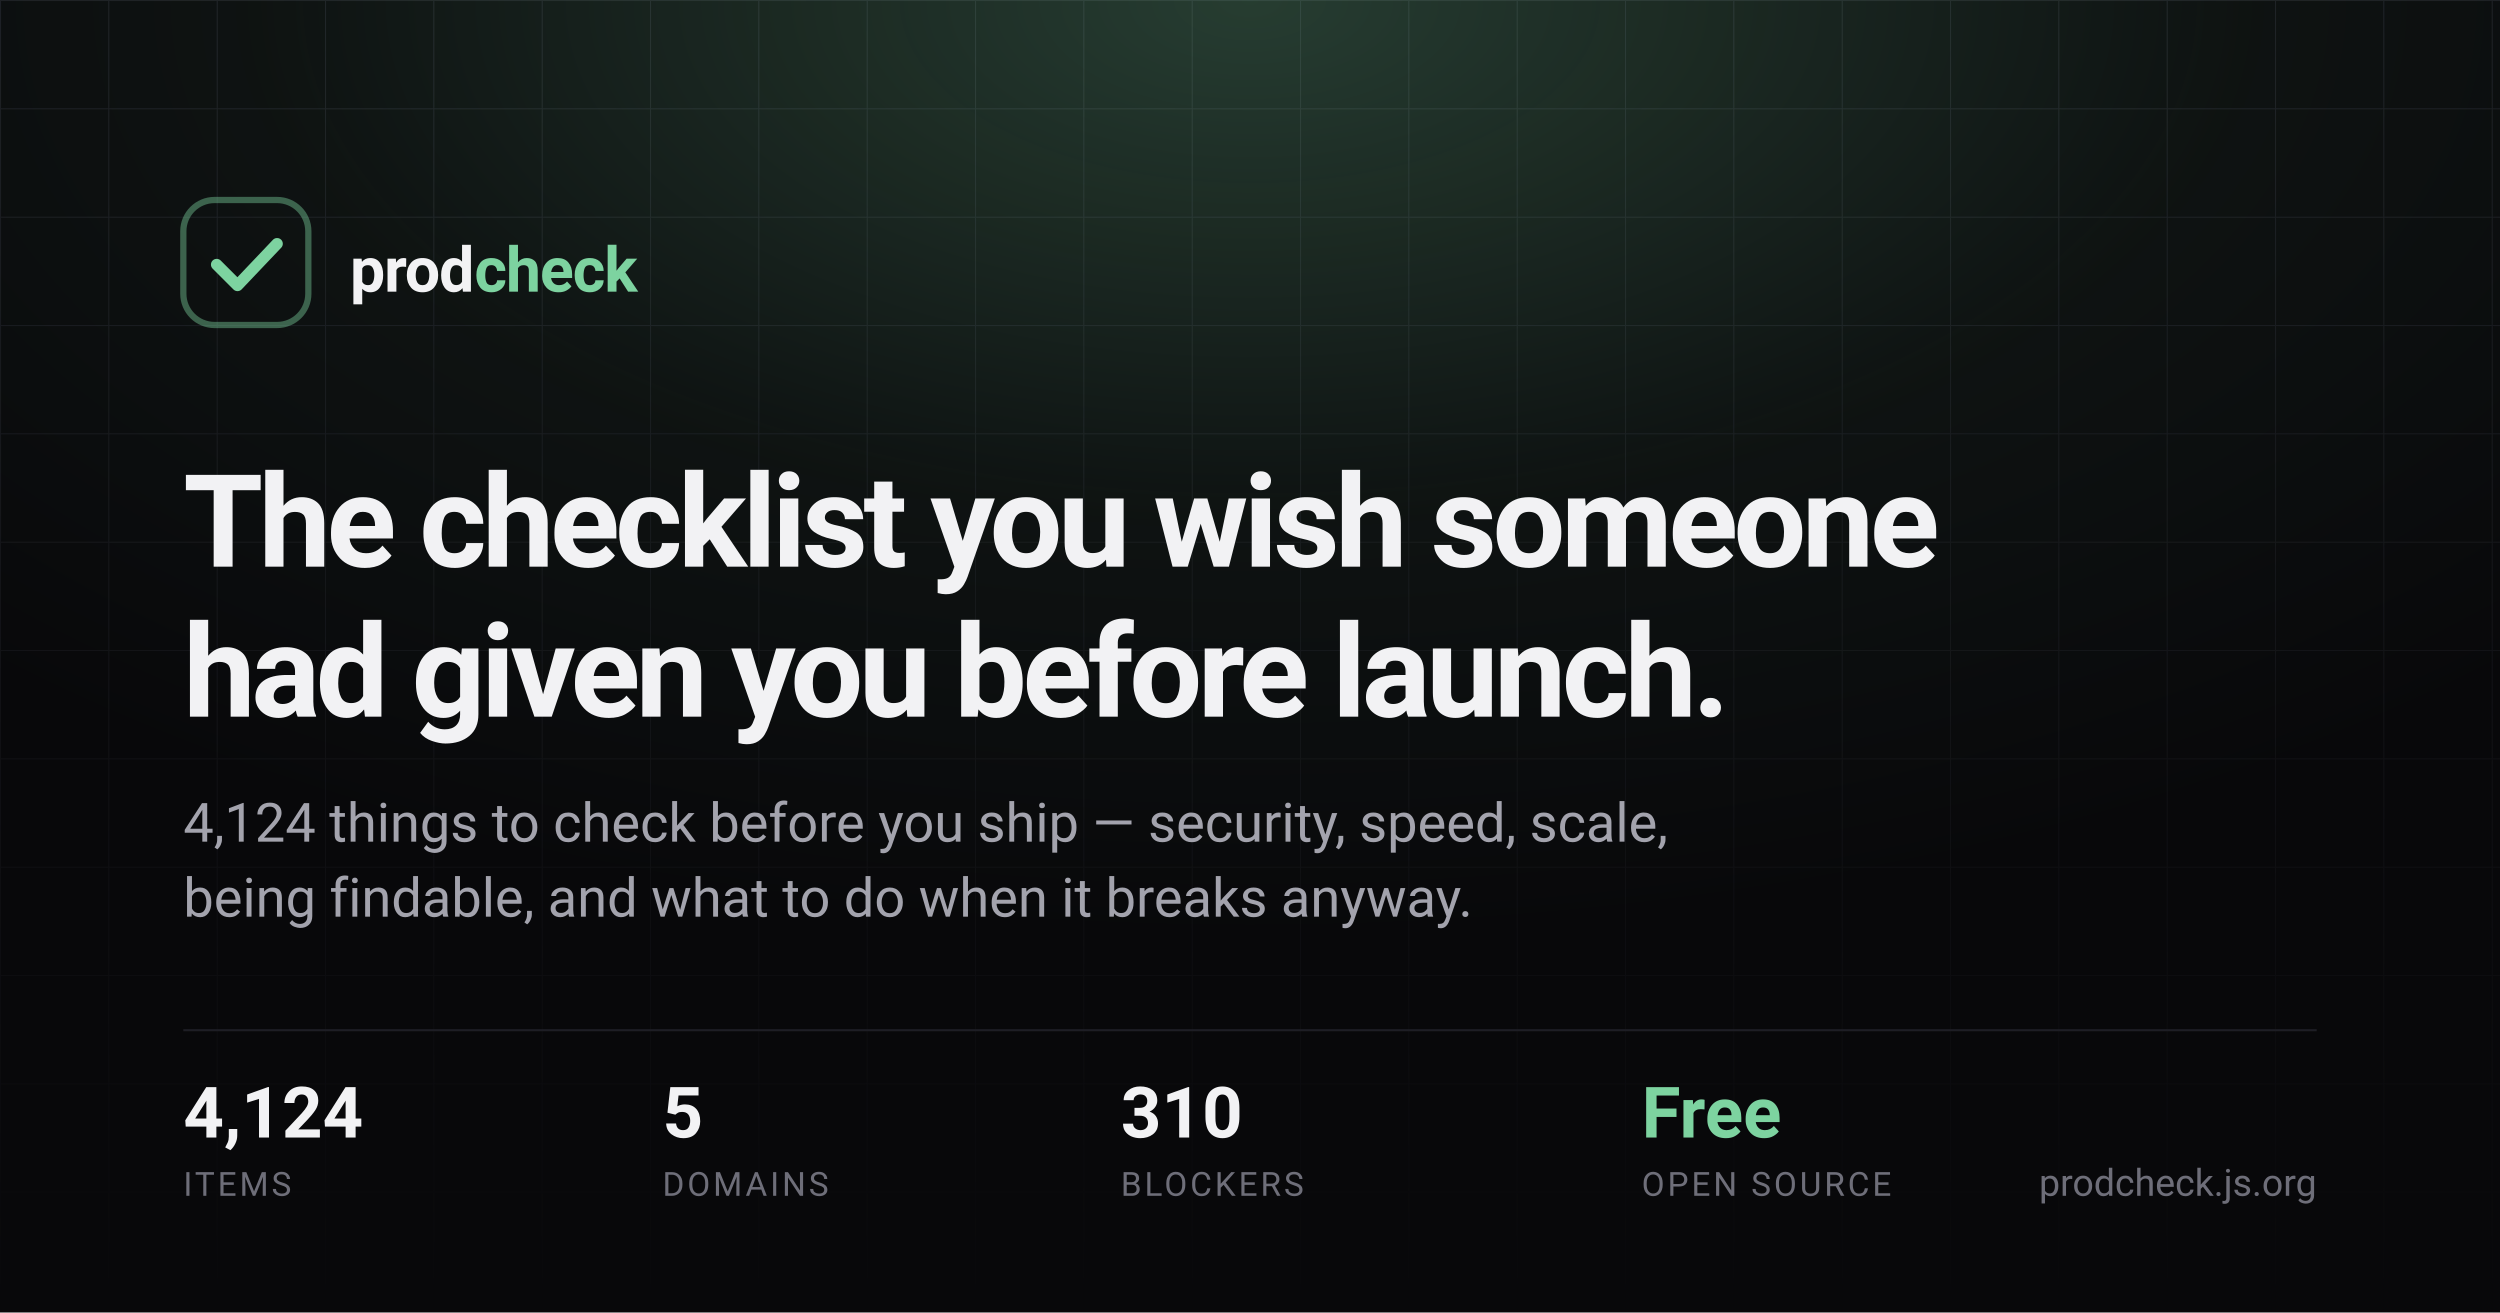
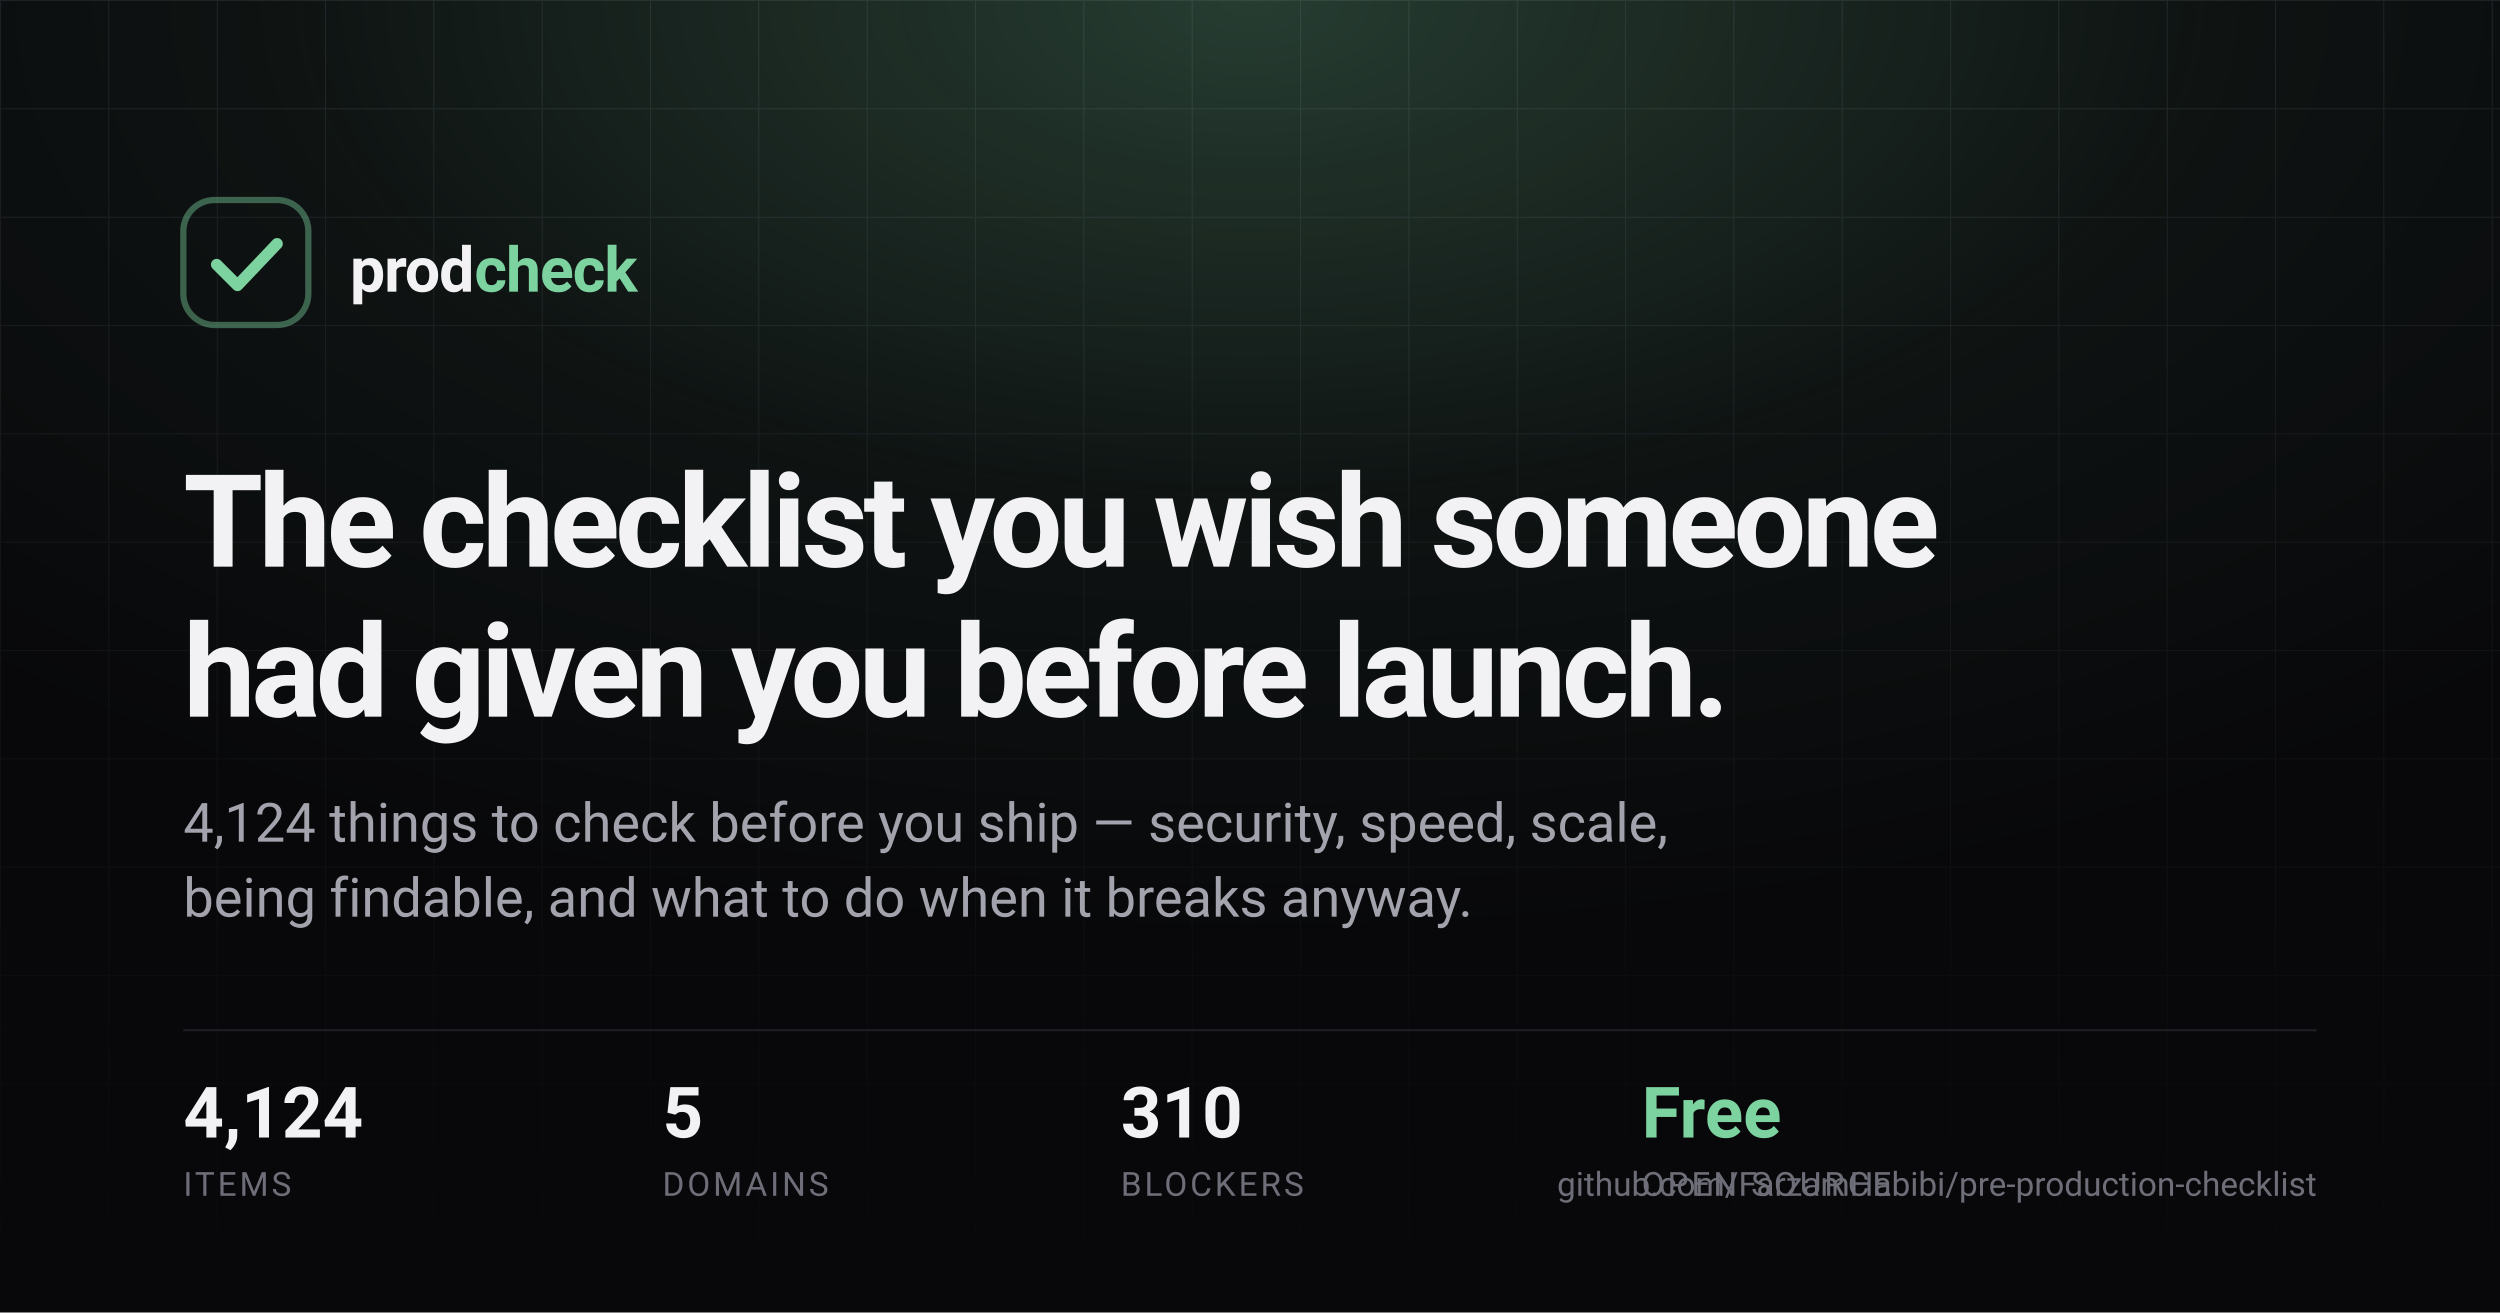
<svg xmlns="http://www.w3.org/2000/svg" width="1200" height="630" viewBox="0 0 1200 630" font-family="-apple-system,BlinkMacSystemFont,Segoe UI,Roboto,Helvetica,Arial,sans-serif">
  <defs>
    <radialGradient id="glow" cx="50%" cy="0%" r="72%">
      <stop offset="0%" stop-color="#7dd3a0" stop-opacity=".26" />
      <stop offset="55%" stop-color="#7dd3a0" stop-opacity=".05" />
      <stop offset="100%" stop-color="#7dd3a0" stop-opacity="0" />
    </radialGradient>
    <pattern id="grid" width="52" height="52" patternUnits="userSpaceOnUse">
      <path d="M52 0H0V52" fill="none" stroke="#1e1e25" stroke-width="1" />
    </pattern>
    <linearGradient id="fade" x1="0" y1="0" x2="0" y2="1">
      <stop offset="0%" stop-color="#fff" stop-opacity=".85" />
      <stop offset="100%" stop-color="#fff" stop-opacity="0" />
    </linearGradient>
    <mask id="gridmask">
      <rect width="1200" height="630" fill="url(#fade)" />
    </mask>
  </defs>
  <rect width="1200" height="630" fill="#08080a" />
  <rect width="1200" height="630" fill="url(#grid)" mask="url(#gridmask)" />
  <rect width="1200" height="630" fill="url(#glow)" />
  <g transform="translate(88,96)">
    <rect x="0" y="0" width="60" height="60" rx="15" fill="none" stroke="#7dd3a0" stroke-width="3" opacity=".42" />
    <path d="M16 31 L26 41 L45 21" fill="none" stroke="#7dd3a0" stroke-width="5.5" stroke-linecap="round" stroke-linejoin="round" />
  </g>
  <text x="168" y="140" font-size="30" font-weight="600" fill="#f2f2f4" letter-spacing="-.5">prod<tspan fill="#7dd3a0">check</tspan>
  </text>
  <text x="88" y="272" font-size="62" font-weight="650" fill="#f2f2f4" letter-spacing="-2.2">The checklist you wish someone</text>
  <text x="88" y="344" font-size="62" font-weight="650" fill="#f2f2f4" letter-spacing="-2.2">had given you before launch.</text>
  <text x="88" y="404" font-size="26" fill="#a3a3ad">4,124 things to check before you ship — security, speed, scale,</text>
  <text x="88" y="440" font-size="26" fill="#a3a3ad">being findable, and what to do when it breaks anyway.</text>
  <g transform="translate(88,494)">
    <rect x="0" y="0" width="1024" height="1" fill="#1e1e25" />
    <text x="0" y="52" font-size="34" font-weight="650" fill="#f2f2f4">4,124</text>
    <text x="0" y="80" font-size="16" fill="#6e6e79" letter-spacing="1.4">ITEMS</text>
    <text x="230" y="52" font-size="34" font-weight="650" fill="#f2f2f4">5</text>
    <text x="230" y="80" font-size="16" fill="#6e6e79" letter-spacing="1.4">DOMAINS</text>
    <text x="450" y="52" font-size="34" font-weight="650" fill="#f2f2f4">310</text>
    <text x="450" y="80" font-size="16" fill="#6e6e79" letter-spacing="1.4">BLOCKERS</text>
    <text x="700" y="52" font-size="34" font-weight="650" fill="#7dd3a0">Free</text>
    <text x="700" y="80" font-size="16" fill="#6e6e79" letter-spacing="1.4">OPEN SOURCE</text>
-     <text x="1024" y="80" font-size="18" fill="#6e6e79" text-anchor="end">prodcheck.js.org</text>
+     <text x="1024" y="80" font-size="16" fill="#6e6e79" text-anchor="end">github.com/FarzamHabibi/pre-production-checklist</text>
  </g>
</svg>
